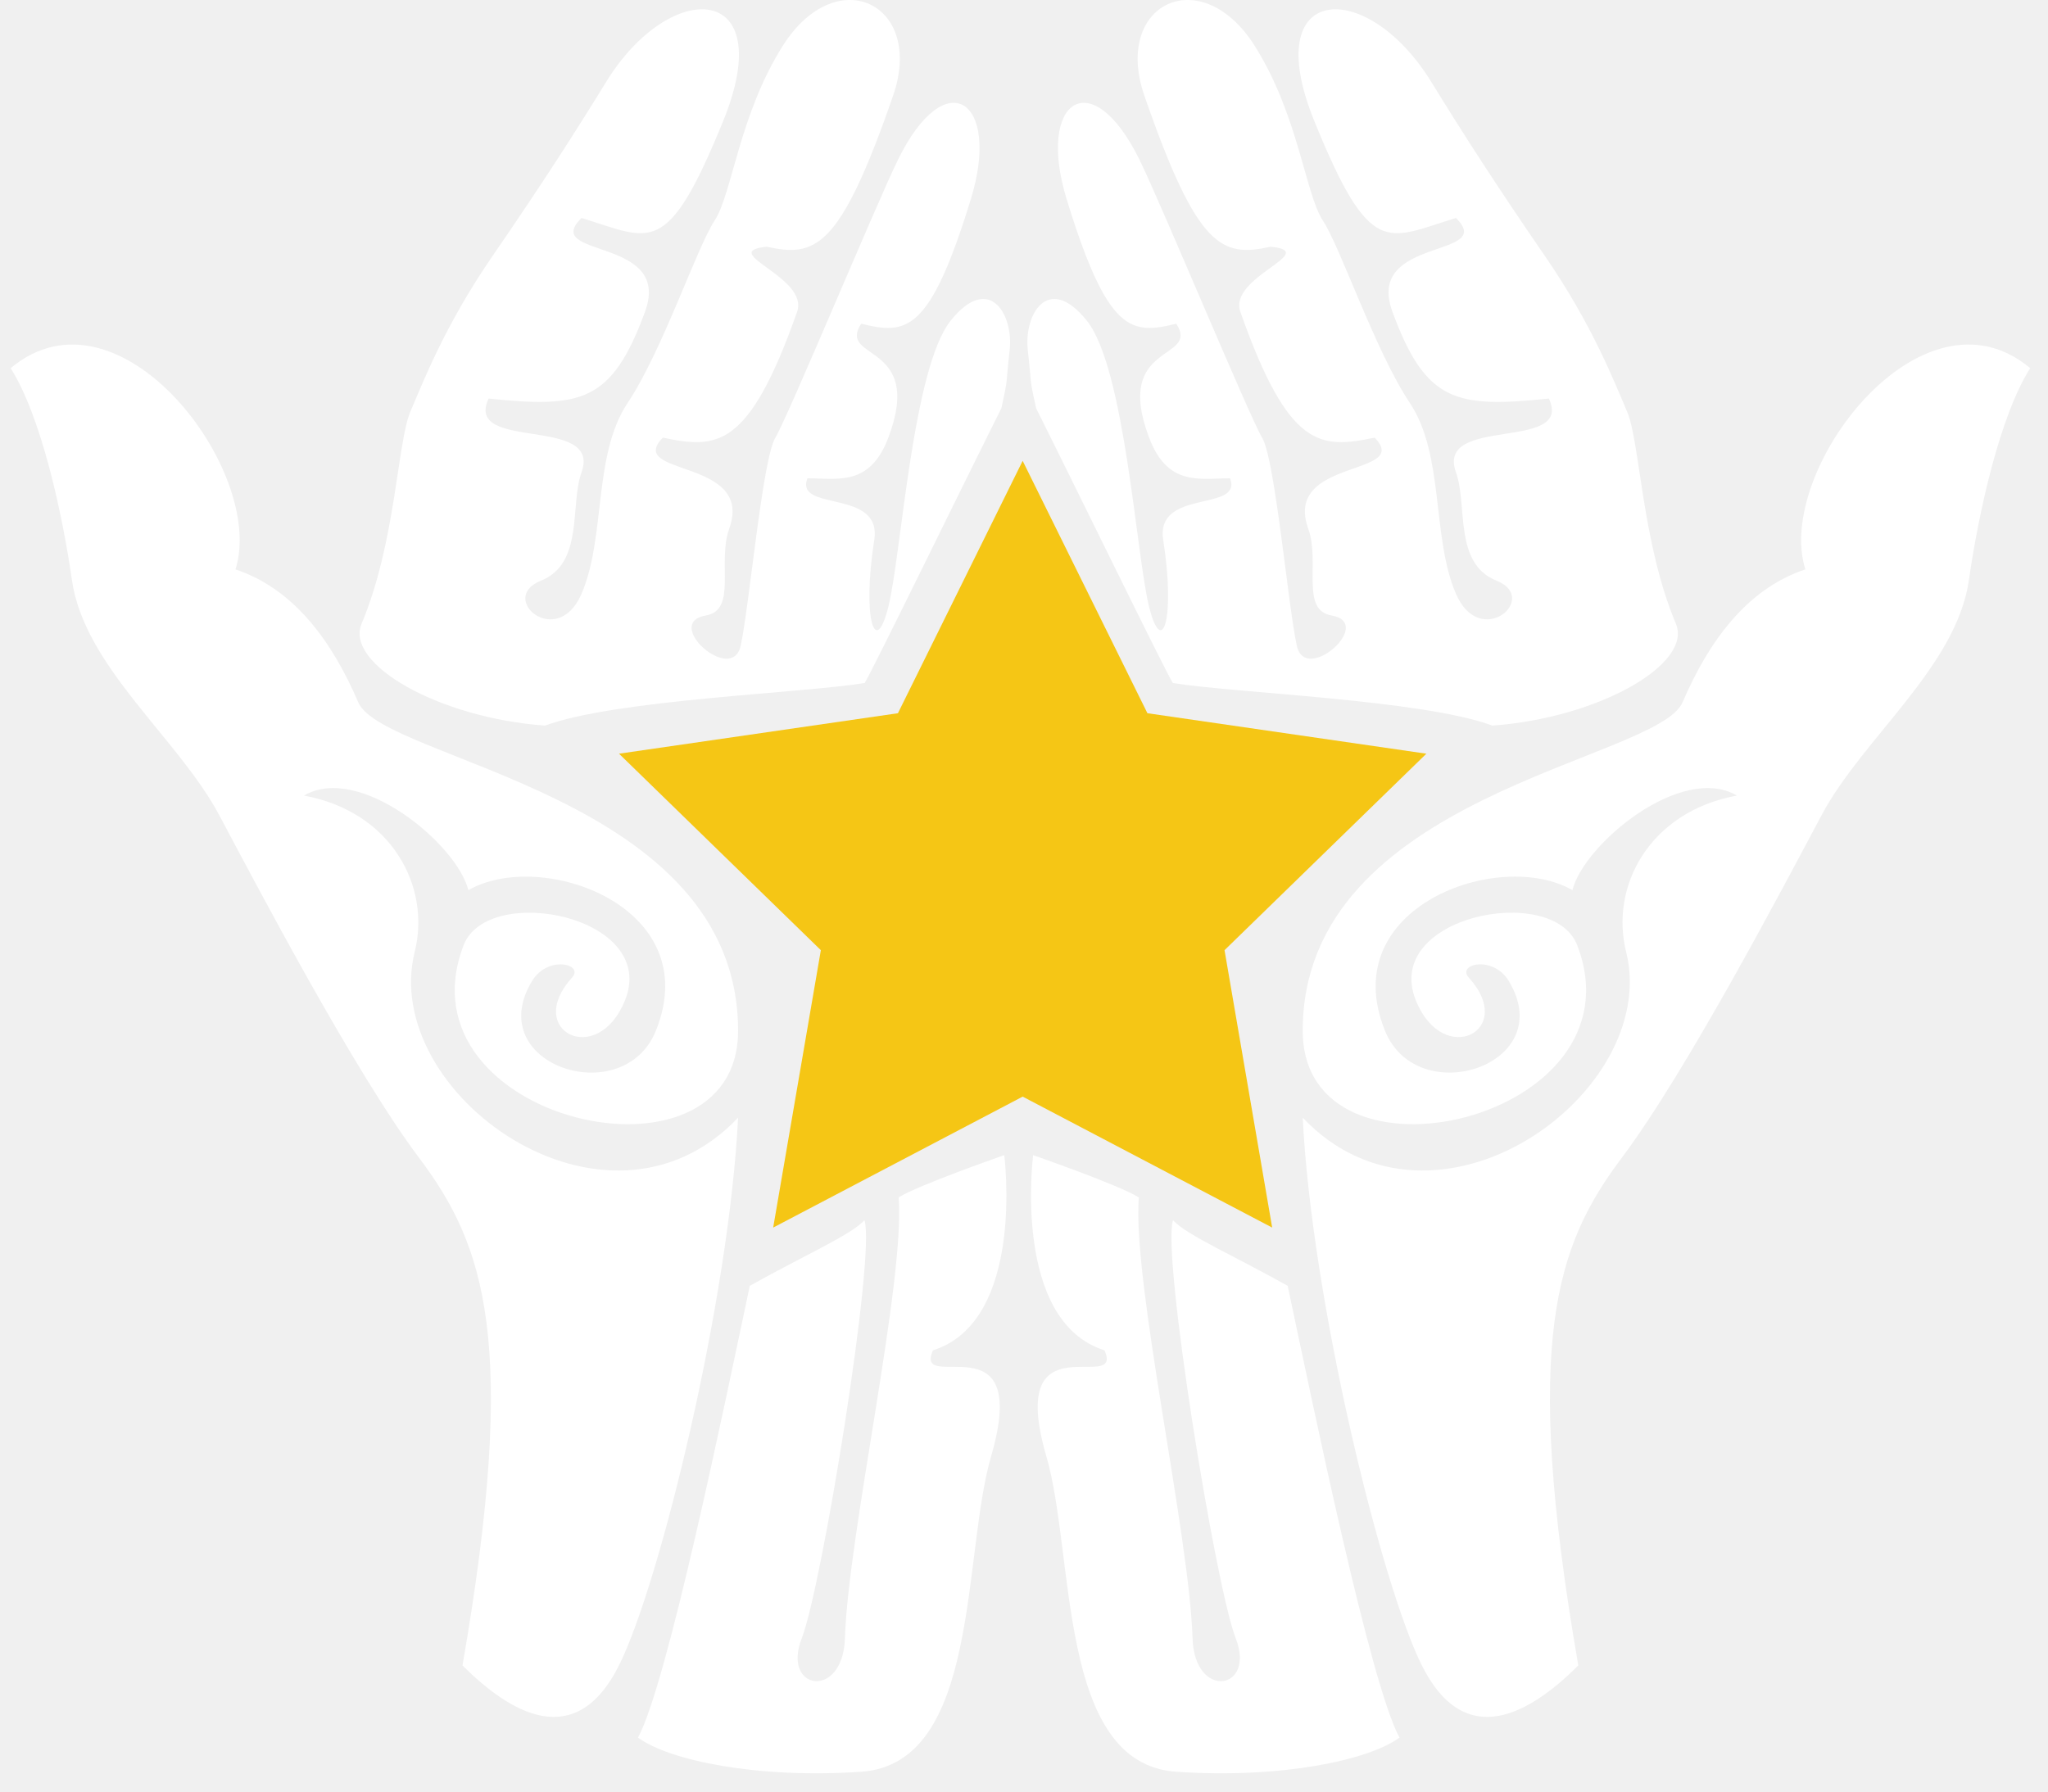
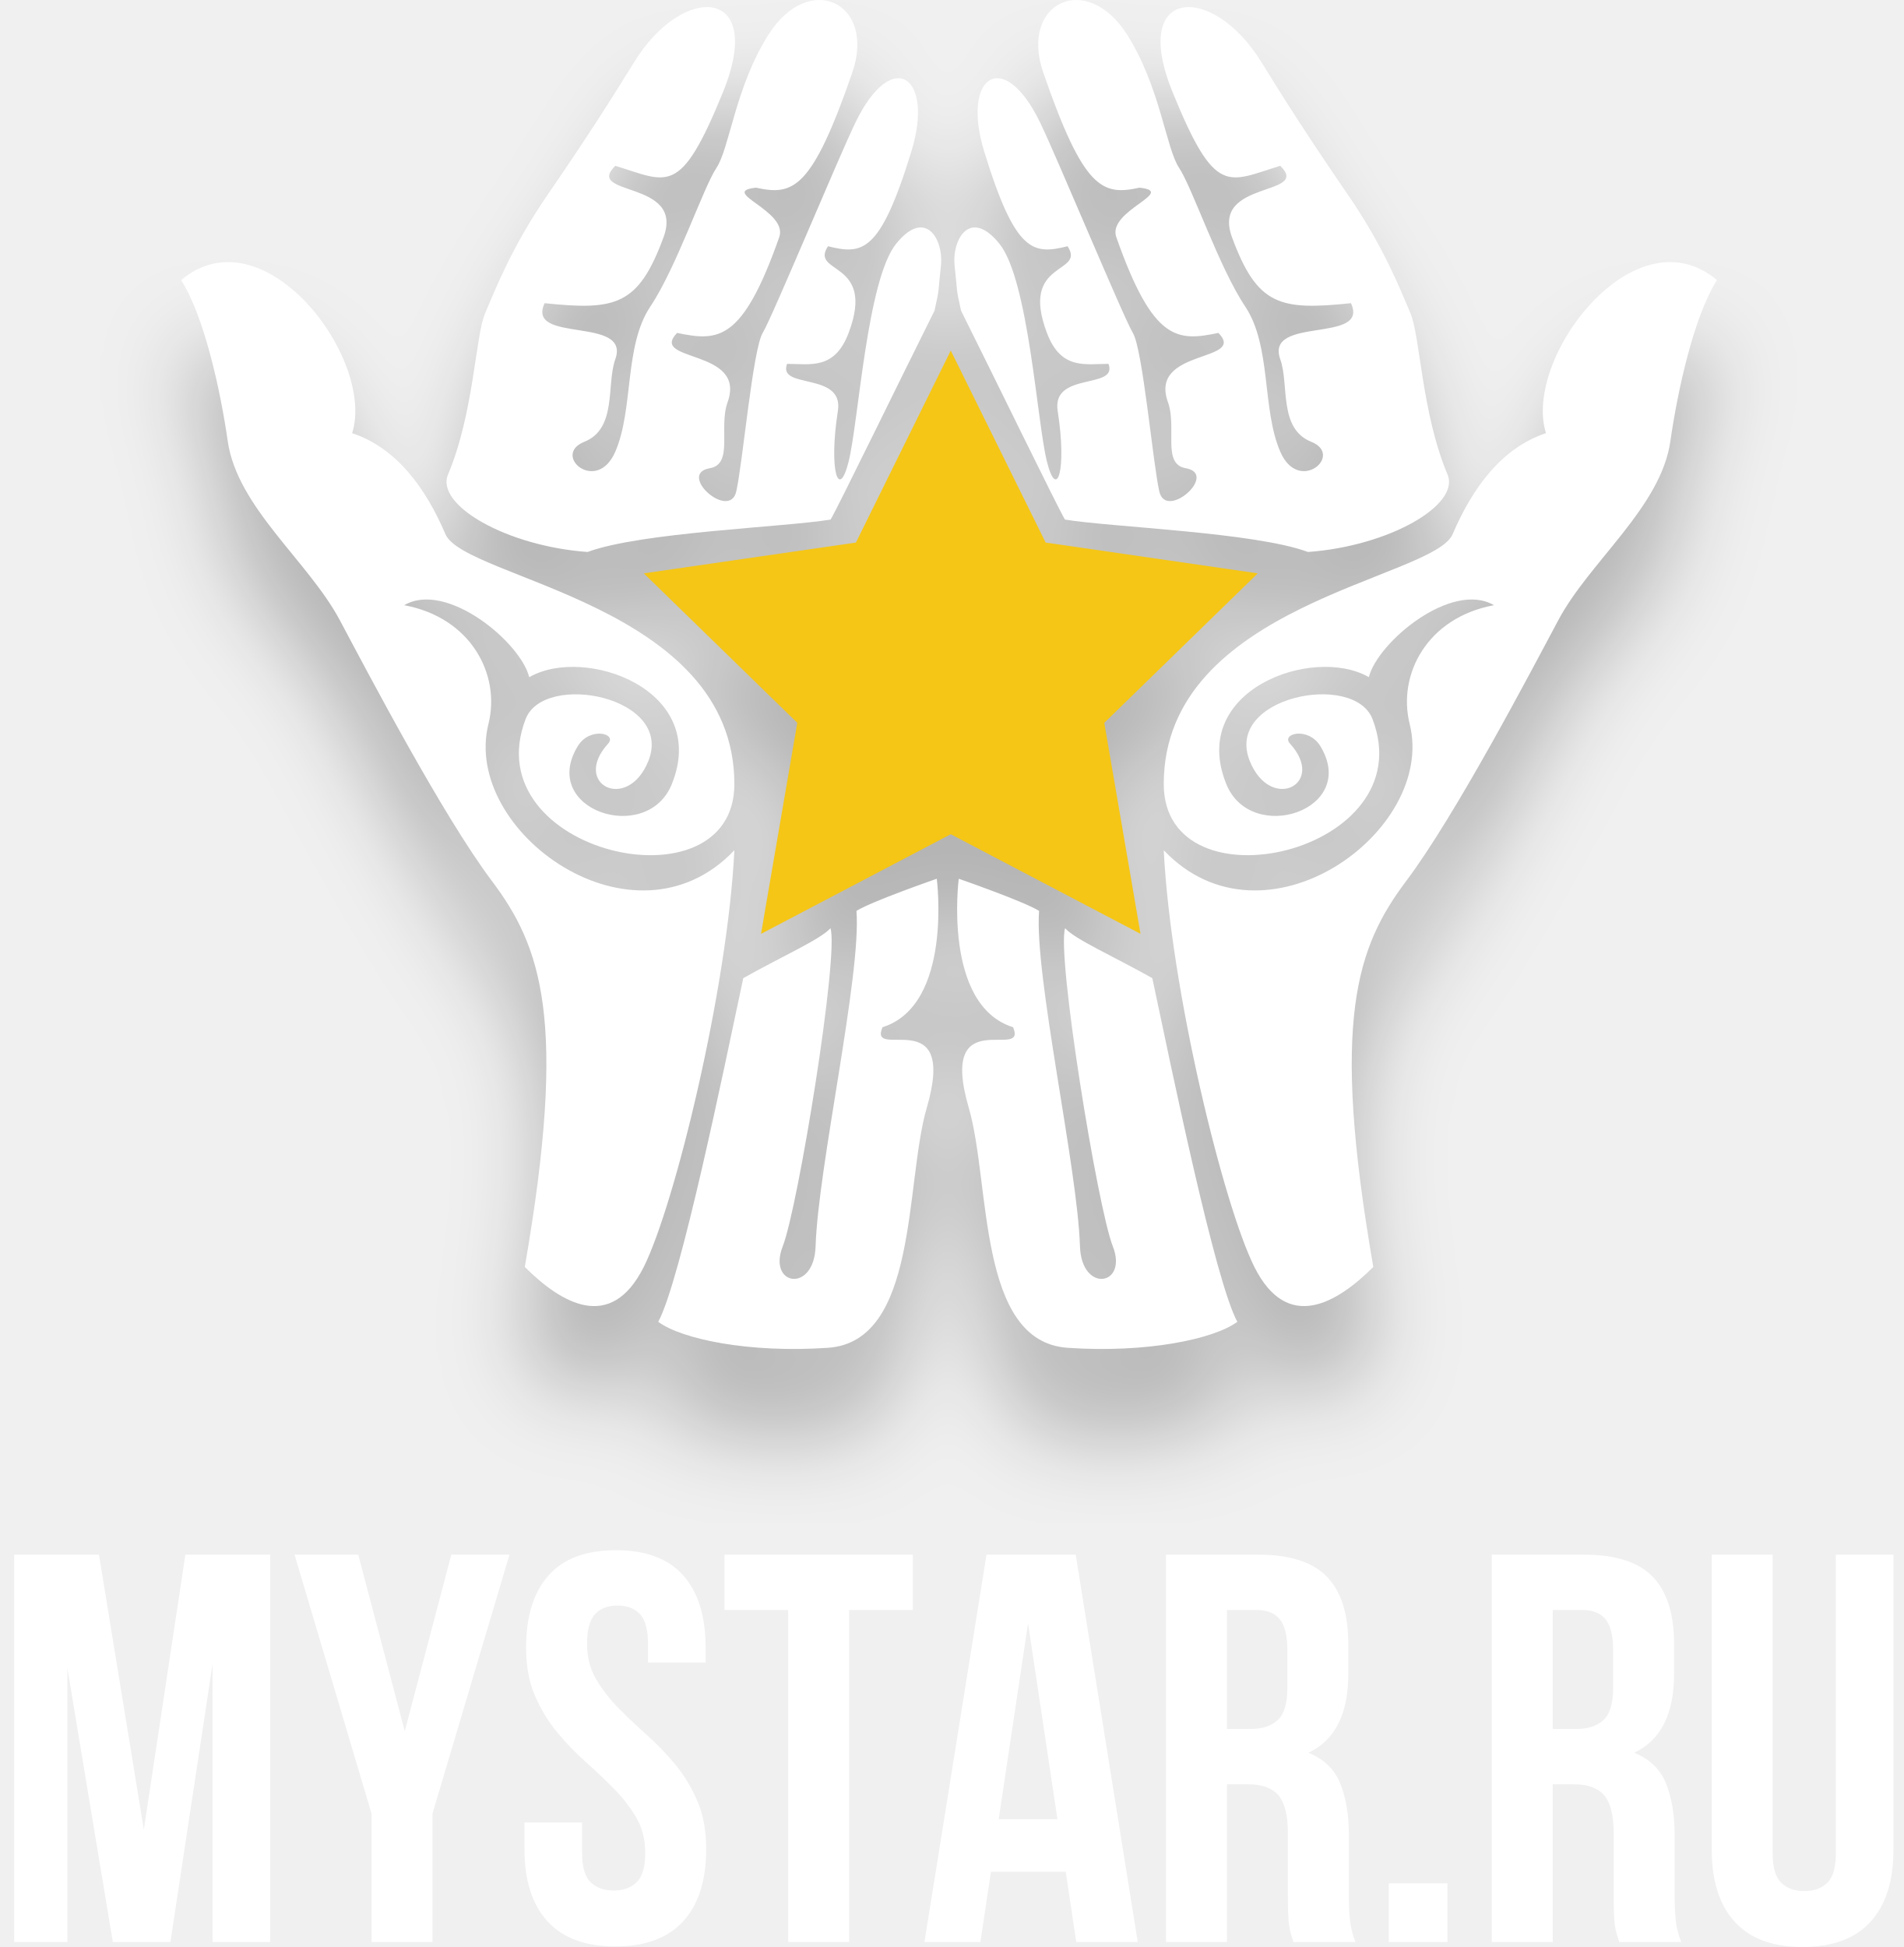
- <svg xmlns="http://www.w3.org/2000/svg" width="72" height="63" viewBox="0 0 72 63" fill="none">
-   <path d="M27.182 43.167L28.858 33.412L21.762 26.503L31.568 25.08L35.953 16.205L40.339 25.08L50.146 26.503L43.05 33.412L44.725 43.167L35.953 38.562L27.182 43.167Z" fill="#F5C615" />
-   <path d="M38.203 11.269C39.553 12.947 39.94 19.508 40.398 21.338C40.856 23.169 41.327 21.749 40.895 18.993C40.609 17.162 43.702 18.02 43.244 16.819C42.174 16.819 41.05 17.113 40.398 15.389C39.12 12.002 42.213 12.699 41.353 11.383C39.768 11.773 38.947 11.727 37.497 6.997C36.432 3.526 38.375 2.172 40.064 5.624C40.844 7.22 43.913 14.625 44.371 15.389C44.829 16.151 45.286 21.338 45.592 22.712C45.897 24.085 48.349 21.908 46.814 21.643C45.707 21.453 46.419 19.776 45.993 18.592C45.096 16.094 49.663 16.761 48.327 15.389C46.417 15.789 45.306 15.789 43.606 10.964C43.173 9.735 46.452 8.866 44.676 8.675C42.957 9.057 42.098 8.752 40.233 3.368C39.113 0.136 42.212 -1.375 44.103 1.6C45.64 4.02 45.897 6.844 46.509 7.76C47.12 8.675 48.342 12.337 49.564 14.168C50.785 15.998 50.328 18.898 51.186 20.881C52.043 22.864 54.146 21.033 52.62 20.423C51.092 19.813 51.604 17.775 51.186 16.609C50.462 14.587 55.331 15.903 54.453 14.015C51.168 14.358 50.118 14.13 48.953 10.964C47.974 8.303 52.638 9.095 51.186 7.665C48.743 8.409 48.189 9.133 46.204 4.251C44.218 -0.632 48.056 -0.803 50.317 2.878C51.424 4.68 52.62 6.54 54.299 8.981C55.98 11.421 56.744 13.405 57.202 14.473C57.66 15.541 57.715 19.072 58.918 21.933C59.514 23.351 56.197 25.247 52.466 25.515C50.003 24.599 43.345 24.369 41.232 24.017C40.925 23.521 37.916 17.334 36.427 14.358C36.179 13.252 36.274 13.558 36.133 12.307C35.993 11.056 36.852 9.591 38.203 11.269ZM12.712 21.933C13.915 19.072 13.969 15.541 14.428 14.473C14.886 13.405 15.65 11.421 17.33 8.981C19.01 6.54 20.205 4.68 21.312 2.878C23.574 -0.803 27.412 -0.632 25.426 4.251C23.44 9.133 22.887 8.409 20.444 7.665C18.991 9.095 23.655 8.303 22.676 10.964C21.512 14.13 20.461 14.358 17.177 14.015C16.299 15.903 21.168 14.587 20.444 16.609C20.026 17.775 20.538 19.813 19.01 20.423C17.483 21.033 19.586 22.864 20.444 20.881C21.302 18.898 20.843 15.998 22.066 14.168C23.288 12.337 24.509 8.675 25.121 7.76C25.732 6.844 25.989 4.02 27.527 1.6C29.417 -1.375 32.516 0.136 31.397 3.368C29.532 8.752 28.672 9.057 26.954 8.675C25.178 8.866 28.456 9.735 28.023 10.964C26.324 15.789 25.212 15.789 23.303 15.389C21.966 16.761 26.534 16.094 25.636 18.592C25.211 19.776 25.923 21.453 24.815 21.643C23.28 21.908 25.731 24.085 26.038 22.712C26.343 21.338 26.801 16.151 27.259 15.389C27.718 14.625 30.785 7.22 31.566 5.624C33.255 2.172 35.198 3.526 34.133 6.997C32.682 11.727 31.861 11.773 30.277 11.383C29.417 12.699 32.511 12.002 31.231 15.389C30.58 17.113 29.455 16.819 28.386 16.819C27.928 18.02 31.021 17.162 30.735 18.993C30.303 21.749 30.773 23.169 31.231 21.338C31.69 19.508 32.077 12.947 33.427 11.269C34.777 9.591 35.637 11.056 35.496 12.307C35.355 13.558 35.451 13.252 35.203 14.358C33.714 17.334 30.703 23.521 30.398 24.017C28.285 24.369 21.627 24.599 19.163 25.515C15.432 25.247 12.116 23.351 12.712 21.933ZM16.26 58.564C18.247 47.122 17.024 43.765 14.733 40.714C12.442 37.663 8.985 31.059 7.706 28.662C6.255 25.942 2.966 23.454 2.528 20.392C2.192 18.047 1.443 14.626 0.374 12.947C4.193 9.744 9.368 16.59 8.279 20.023C10.341 20.709 11.678 22.559 12.594 24.695C13.484 26.768 25.948 27.933 25.948 36.245C25.948 42.164 13.917 39.436 16.299 33.239C17.148 31.027 23.173 32.209 21.97 35.184C21.005 37.569 18.408 36.245 20.114 34.373C20.542 33.904 19.262 33.576 18.705 34.497C16.92 37.449 21.913 39.081 23.058 36.245C24.818 31.889 19.04 29.822 16.466 31.302C16.07 29.691 12.642 26.831 10.685 27.975C13.771 28.546 15.153 31.179 14.58 33.468C13.337 38.433 21.306 44.195 25.948 39.303C25.633 45.723 23.188 55.71 21.76 58.565C20.232 61.616 17.941 60.242 16.26 58.564ZM34.843 51.211C33.828 54.693 34.458 62.016 30.276 62.302C26.616 62.553 23.517 61.902 22.429 61.101C23.46 59.213 25.465 49.429 26.36 45.215C28.192 44.185 29.932 43.422 30.391 42.907C30.792 44.109 28.901 55.78 28.186 57.611C27.469 59.442 29.635 59.788 29.704 57.611C29.818 53.949 31.823 45.081 31.594 42.106C32.276 41.673 35.306 40.62 35.306 40.62C35.306 40.62 36.062 46.455 32.797 47.484C32.11 49.086 36.285 46.267 34.843 51.211ZM41.353 62.302C37.172 62.016 37.802 54.693 36.786 51.211C35.344 46.267 39.52 49.086 38.833 47.484C35.568 46.455 36.322 40.62 36.322 40.62C36.322 40.62 39.354 41.673 40.036 42.107C39.807 45.082 41.812 53.949 41.926 57.611C41.995 59.789 44.16 59.442 43.444 57.611C42.728 55.78 40.838 44.109 41.239 42.907C41.697 43.422 43.437 44.185 45.27 45.215C46.165 49.43 48.17 59.213 49.201 61.101C48.113 61.902 45.012 62.553 41.353 62.302ZM69.22 20.392C68.782 23.454 65.493 25.941 64.042 28.662C62.763 31.058 59.306 37.663 57.015 40.714C54.724 43.765 53.502 47.122 55.487 58.564C53.807 60.242 51.516 61.616 49.988 58.564C48.559 55.71 46.115 45.723 45.799 39.303C50.442 44.195 58.41 38.432 57.168 33.467C56.595 31.179 57.978 28.546 61.063 27.975C59.106 26.831 55.678 29.691 55.281 31.301C52.708 29.822 46.93 31.889 48.69 36.244C49.835 39.08 54.828 37.449 53.043 34.497C52.487 33.576 51.207 33.903 51.634 34.373C53.34 36.244 50.742 37.569 49.778 35.183C48.575 32.209 54.599 31.027 55.449 33.238C57.83 39.436 45.799 42.163 45.799 36.244C45.799 27.933 58.264 26.768 59.153 24.695C60.07 22.559 61.407 20.709 63.469 20.022C62.38 16.59 67.555 9.743 71.374 12.947C70.305 14.626 69.556 18.047 69.22 20.392Z" fill="white" />
+ <svg xmlns="http://www.w3.org/2000/svg" width="88" height="90" viewBox="0 0 88 90" fill="none">
+   <g filter="url(#filter0_d)">
+     <path d="M35.182 43.167L36.858 33.412L29.762 26.503L39.568 25.08L43.953 16.205L48.339 25.08L58.146 26.503L51.05 33.412L52.725 43.167L43.953 38.562L35.182 43.167Z" fill="#F5C615" />
+     <path d="M46.203 11.269C47.553 12.947 47.94 19.508 48.398 21.338C48.856 23.169 49.327 21.749 48.895 18.993C48.609 17.162 51.702 18.02 51.244 16.819C50.174 16.819 49.05 17.113 48.398 15.389C47.12 12.002 50.213 12.699 49.353 11.383C47.768 11.773 46.947 11.727 45.497 6.997C44.432 3.526 46.375 2.172 48.064 5.624C48.844 7.22 51.913 14.625 52.371 15.389C52.829 16.151 53.286 21.338 53.592 22.712C53.897 24.085 56.349 21.908 54.814 21.643C53.707 21.453 54.419 19.776 53.993 18.592C53.096 16.094 57.663 16.761 56.327 15.389C54.417 15.789 53.306 15.789 51.606 10.964C51.173 9.735 54.452 8.866 52.676 8.675C50.957 9.057 50.098 8.752 48.233 3.368C47.113 0.136 50.212 -1.375 52.103 1.6C53.64 4.02 53.897 6.844 54.509 7.76C55.12 8.675 56.342 12.337 57.564 14.168C58.785 15.998 58.328 18.898 59.186 20.881C60.043 22.864 62.146 21.033 60.62 20.423C59.092 19.813 59.604 17.775 59.186 16.609C58.462 14.587 63.331 15.903 62.453 14.015C59.168 14.358 58.118 14.13 56.953 10.964C55.974 8.303 60.638 9.095 59.186 7.665C56.743 8.409 56.189 9.133 54.204 4.251C52.218 -0.632 56.056 -0.803 58.317 2.878C59.424 4.68 60.62 6.54 62.299 8.981C63.98 11.421 64.744 13.405 65.202 14.473C65.66 15.541 65.715 19.072 66.918 21.933C67.514 23.351 64.197 25.247 60.466 25.515C58.003 24.599 51.345 24.369 49.232 24.017C48.925 23.521 45.916 17.334 44.427 14.358C44.179 13.252 44.274 13.558 44.133 12.307C43.993 11.056 44.852 9.591 46.203 11.269ZM20.712 21.933C21.915 19.072 21.969 15.541 22.428 14.473C22.886 13.405 23.65 11.421 25.33 8.981C27.01 6.54 28.205 4.68 29.312 2.878C31.574 -0.803 35.412 -0.632 33.426 4.251C31.44 9.133 30.887 8.409 28.444 7.665C26.991 9.095 31.655 8.303 30.676 10.964C29.512 14.13 28.461 14.358 25.177 14.015C24.299 15.903 29.168 14.587 28.444 16.609C28.026 17.775 28.538 19.813 27.01 20.423C25.483 21.033 27.586 22.864 28.444 20.881C29.302 18.898 28.843 15.998 30.066 14.168C31.288 12.337 32.51 8.675 33.121 7.76C33.732 6.844 33.989 4.02 35.527 1.6C37.417 -1.375 40.516 0.136 39.397 3.368C37.532 8.752 36.672 9.057 34.954 8.675C33.178 8.866 36.456 9.735 36.023 10.964C34.324 15.789 33.212 15.789 31.303 15.389C29.966 16.761 34.534 16.094 33.636 18.592C33.211 19.776 33.923 21.453 32.815 21.643C31.28 21.908 33.731 24.085 34.038 22.712C34.343 21.338 34.801 16.151 35.259 15.389C35.718 14.625 38.785 7.22 39.566 5.624C41.255 2.172 43.198 3.526 42.133 6.997C40.682 11.727 39.861 11.773 38.277 11.383C37.417 12.699 40.511 12.002 39.231 15.389C38.58 17.113 37.455 16.819 36.386 16.819C35.928 18.02 39.021 17.162 38.735 18.993C38.303 21.749 38.773 23.169 39.231 21.338C39.69 19.508 40.077 12.947 41.427 11.269C42.777 9.591 43.637 11.056 43.496 12.307C43.355 13.558 43.451 13.252 43.203 14.358C41.714 17.334 38.703 23.521 38.398 24.017C36.285 24.369 29.627 24.599 27.163 25.515C23.432 25.247 20.116 23.351 20.712 21.933ZM24.26 58.564C26.247 47.122 25.024 43.765 22.733 40.714C20.442 37.663 16.985 31.059 15.706 28.662C14.255 25.942 10.966 23.454 10.528 20.392C10.192 18.047 9.443 14.626 8.374 12.947C12.193 9.744 17.368 16.59 16.279 20.023C18.341 20.709 19.678 22.559 20.594 24.695C21.484 26.768 33.949 27.933 33.949 36.245C33.949 42.164 21.917 39.436 24.299 33.239C25.148 31.027 31.173 32.209 29.97 35.184C29.005 37.569 26.408 36.245 28.114 34.373C28.542 33.904 27.262 33.576 26.705 34.497C24.92 37.449 29.913 39.081 31.058 36.245C32.818 31.889 27.04 29.822 24.466 31.302C24.07 29.691 20.642 26.831 18.685 27.975C21.77 28.546 23.153 31.179 22.58 33.468C21.337 38.433 29.306 44.195 33.949 39.303C33.633 45.723 31.188 55.71 29.76 58.565C28.232 61.616 25.941 60.242 24.26 58.564ZM42.843 51.211C41.828 54.693 42.458 62.016 38.276 62.302C34.616 62.553 31.517 61.902 30.429 61.101C31.46 59.213 33.465 49.429 34.36 45.215C36.193 44.185 37.932 43.422 38.391 42.907C38.792 44.109 36.901 55.78 36.185 57.611C35.469 59.442 37.635 59.788 37.704 57.611C37.818 53.949 39.823 45.081 39.594 42.106C40.276 41.673 43.306 40.62 43.306 40.62C43.306 40.62 44.062 46.455 40.797 47.484C40.11 49.086 44.285 46.267 42.843 51.211ZM49.353 62.302C45.172 62.016 45.802 54.693 44.786 51.211C43.344 46.267 47.52 49.086 46.833 47.484C43.568 46.455 44.322 40.62 44.322 40.62C44.322 40.62 47.354 41.673 48.036 42.107C47.807 45.082 49.812 53.949 49.926 57.611C49.995 59.789 52.16 59.442 51.444 57.611C50.728 55.78 48.838 44.109 49.239 42.907C49.697 43.422 51.437 44.185 53.27 45.215C54.165 49.43 56.17 59.213 57.201 61.101C56.113 61.902 53.012 62.553 49.353 62.302ZM77.22 20.392C76.782 23.454 73.493 25.941 72.042 28.662C70.763 31.058 67.306 37.663 65.015 40.714C62.724 43.765 61.502 47.122 63.487 58.564C61.807 60.242 59.516 61.616 57.988 58.564C56.559 55.71 54.115 45.723 53.799 39.303C58.442 44.195 66.41 38.432 65.168 33.467C64.595 31.179 65.978 28.546 69.063 27.975C67.106 26.831 63.678 29.691 63.281 31.301C60.708 29.822 54.93 31.889 56.69 36.244C57.835 39.08 62.828 37.449 61.043 34.497C60.487 33.576 59.207 33.903 59.634 34.373C61.34 36.244 58.742 37.569 57.778 35.183C56.575 32.209 62.599 31.027 63.449 33.238C65.83 39.436 53.799 42.163 53.799 36.244C53.799 27.933 66.264 26.768 67.153 24.695C68.07 22.559 69.407 20.709 71.469 20.022C70.38 16.59 75.555 9.743 79.374 12.947C78.305 14.626 77.556 18.047 77.22 20.392Z" fill="white" />
+   </g>
+   <path d="M6.649 84.577L8.57 71.863H12.489V89.77H9.825V76.928L7.879 89.77H5.215L3.115 77.107V89.77H0.656V71.863H4.575L6.649 84.577Z" fill="white" />
+   <path d="M17.176 83.835L13.616 71.863H16.561L18.712 80.023L20.864 71.863H23.553L19.993 83.835V89.77H17.176V83.835Z" fill="white" />
+   <path d="M24.321 76.16C24.321 74.711 24.667 73.598 25.359 72.822C26.05 72.046 27.087 71.658 28.471 71.658C29.854 71.658 30.891 72.046 31.583 72.822C32.274 73.598 32.62 74.711 32.62 76.16V76.851H29.956V75.981C29.956 75.333 29.832 74.877 29.585 74.613C29.337 74.348 28.991 74.216 28.547 74.216C28.103 74.216 27.757 74.348 27.51 74.613C27.263 74.877 27.139 75.333 27.139 75.981C27.139 76.595 27.275 77.137 27.549 77.606C27.822 78.075 28.163 78.518 28.573 78.936C28.983 79.354 29.422 79.772 29.892 80.189C30.362 80.607 30.802 81.063 31.212 81.558C31.621 82.053 31.963 82.615 32.236 83.246C32.509 83.877 32.646 84.619 32.646 85.472C32.646 86.921 32.291 88.034 31.583 88.81C30.874 89.586 29.828 89.974 28.445 89.974C27.062 89.974 26.016 89.586 25.308 88.81C24.599 88.034 24.245 86.921 24.245 85.472V84.244H26.908V85.651C26.908 86.299 27.04 86.751 27.305 87.006C27.57 87.262 27.924 87.39 28.368 87.39C28.812 87.39 29.166 87.262 29.431 87.006C29.696 86.751 29.828 86.299 29.828 85.651C29.828 85.037 29.691 84.496 29.419 84.026C29.145 83.558 28.804 83.114 28.394 82.696C27.984 82.279 27.544 81.861 27.075 81.443C26.605 81.025 26.166 80.569 25.756 80.074C25.346 79.58 25.004 79.017 24.731 78.386C24.458 77.755 24.321 77.013 24.321 76.16Z" fill="white" />
+   <path d="M33.491 71.863H42.199V74.421H39.254V89.77H36.436V74.421H33.491V71.863H33.491Z" fill="white" />
+   <path d="M52.597 89.77H49.755L49.268 86.521H45.81L45.323 89.77H42.737L45.605 71.863H49.729L52.597 89.77ZM46.169 84.091H48.884L47.526 75.035L46.169 84.091Z" fill="white" />
+   <path d="M59.795 89.77C59.76 89.651 59.726 89.54 59.692 89.437C59.658 89.335 59.628 89.207 59.602 89.053C59.577 88.9 59.56 88.704 59.551 88.465C59.542 88.227 59.538 87.928 59.538 87.57V84.756C59.538 83.921 59.393 83.332 59.103 82.991C58.813 82.65 58.343 82.479 57.694 82.479H56.721V89.77H53.904V71.863H58.156C59.624 71.863 60.687 72.205 61.344 72.886C62.001 73.569 62.33 74.6 62.33 75.982V77.389C62.33 79.23 61.716 80.442 60.486 81.021C61.203 81.311 61.694 81.785 61.959 82.441C62.223 83.097 62.356 83.895 62.356 84.832V87.595C62.356 88.039 62.373 88.427 62.407 88.759C62.441 89.092 62.526 89.428 62.663 89.769H59.795V89.77ZM56.721 74.421V79.921H57.823C58.352 79.921 58.766 79.785 59.065 79.512C59.363 79.239 59.513 78.745 59.513 78.028V76.263C59.513 75.615 59.398 75.146 59.167 74.856C58.937 74.566 58.574 74.421 58.079 74.421H56.721Z" fill="white" />
+   <path d="M66.915 87.058V89.769H64.2V87.058H66.915Z" fill="white" />
+   <path d="M74.855 89.77C74.82 89.651 74.786 89.54 74.752 89.437C74.718 89.335 74.688 89.207 74.662 89.053C74.637 88.9 74.62 88.704 74.611 88.465C74.602 88.227 74.598 87.928 74.598 87.57V84.756C74.598 83.921 74.453 83.332 74.163 82.991C73.872 82.65 73.403 82.479 72.754 82.479H71.781V89.77H68.964V71.863H73.215C74.684 71.863 75.747 72.205 76.404 72.886C77.061 73.569 77.39 74.6 77.39 75.982V77.389C77.39 79.23 76.775 80.442 75.546 81.021C76.263 81.311 76.754 81.785 77.019 82.441C77.283 83.097 77.416 83.895 77.416 84.832V87.595C77.416 88.039 77.433 88.427 77.467 88.759C77.501 89.092 77.586 89.428 77.723 89.769H74.855V89.77ZM71.781 74.421V79.921H72.882C73.411 79.921 73.826 79.785 74.124 79.512C74.423 79.239 74.573 78.745 74.573 78.028V76.263C74.573 75.615 74.457 75.146 74.227 74.856C73.997 74.566 73.633 74.421 73.138 74.421H71.781Z" fill="white" />
+   <path d="M81.949 71.863V85.677C81.949 86.325 82.081 86.777 82.346 87.033C82.611 87.288 82.965 87.416 83.409 87.416C83.853 87.416 84.207 87.289 84.472 87.033C84.737 86.777 84.869 86.325 84.869 85.677V71.863H87.533V85.498C87.533 86.948 87.178 88.06 86.47 88.836C85.761 89.612 84.715 90 83.332 90C81.949 90 80.903 89.612 80.195 88.836C79.486 88.06 79.132 86.948 79.132 85.498V71.863H81.949Z" fill="white" />
+   <defs>
+     <filter id="filter0_d" x="4.374" y="0" width="79" height="70.357" filterUnits="userSpaceOnUse" color-interpolation-filters="sRGB">
+       <feFlood flood-opacity="0" result="BackgroundImageFix" />
+       <feColorMatrix in="SourceAlpha" type="matrix" values="0 0 0 0 0 0 0 0 0 0 0 0 0 0 0 0 0 0 127 0" />
+       <feOffset dy="4" />
+       <feGaussianBlur stdDeviation="2" />
+       <feColorMatrix type="matrix" values="0 0 0 0 0 0 0 0 0 0 0 0 0 0 0 0 0 0 0.25 0" />
+       <feBlend mode="normal" in2="BackgroundImageFix" result="effect1_dropShadow" />
+       <feBlend mode="normal" in="SourceGraphic" in2="effect1_dropShadow" result="shape" />
+     </filter>
+   </defs>
</svg>
